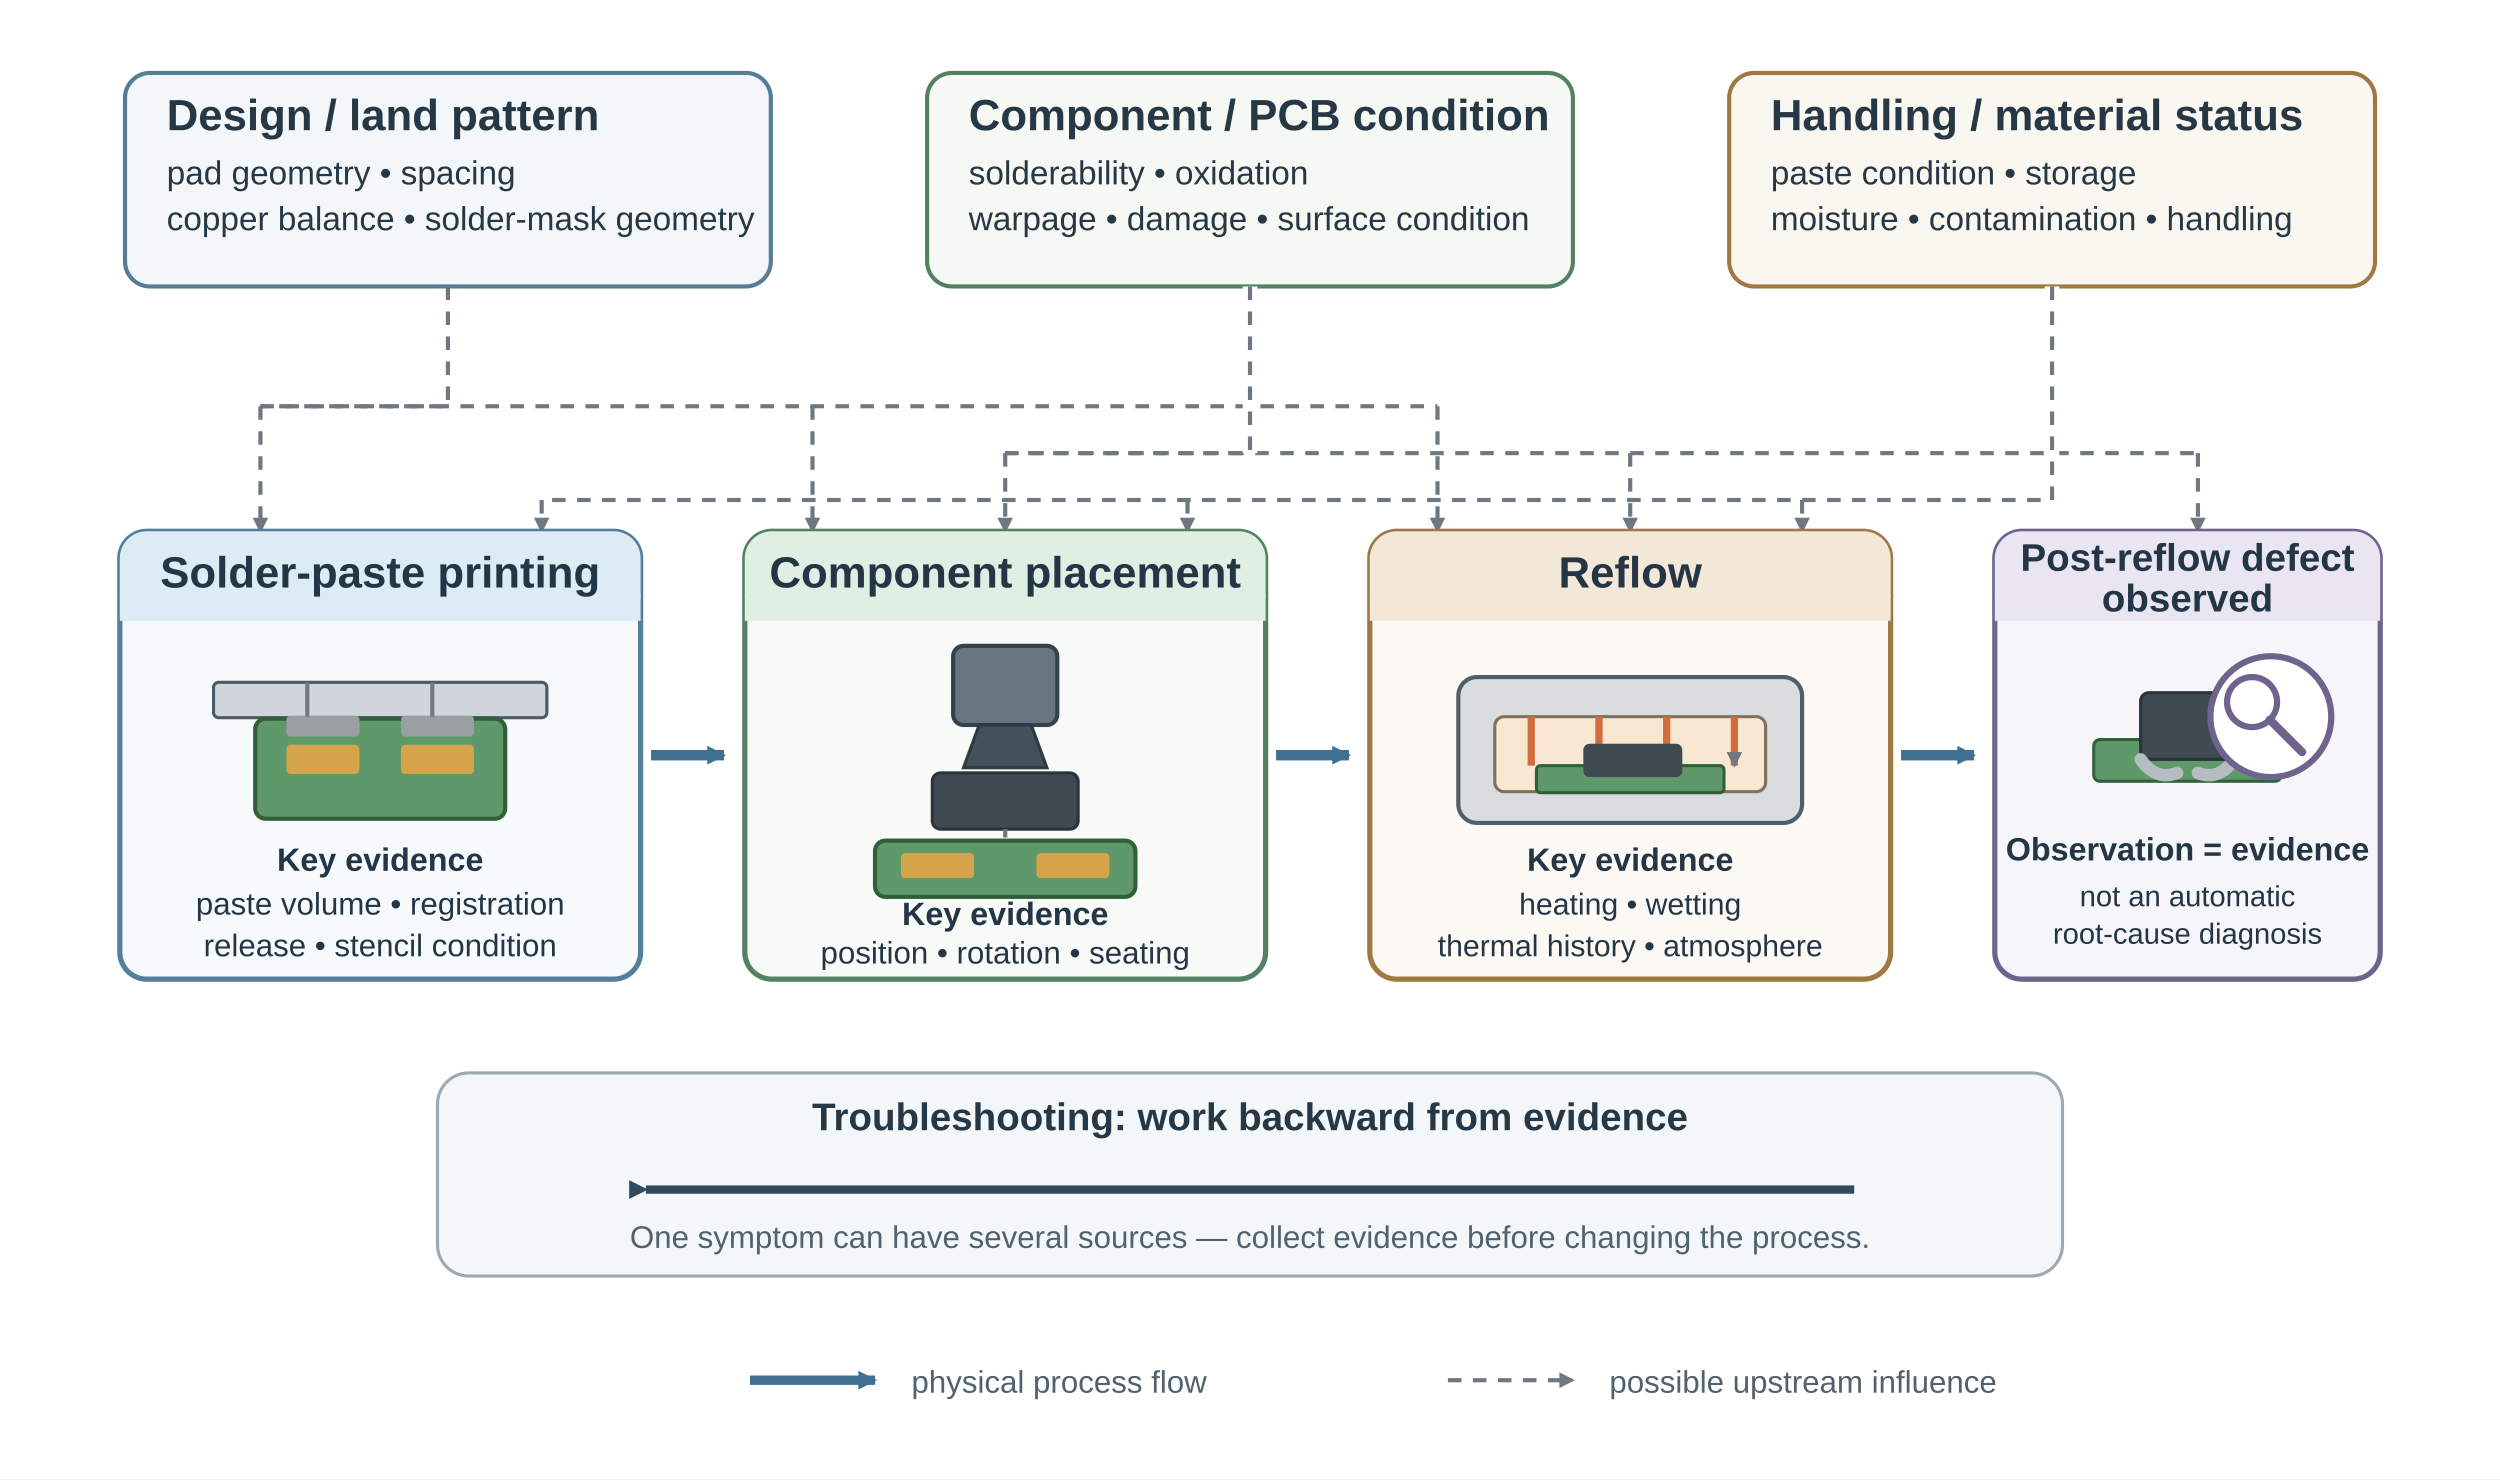
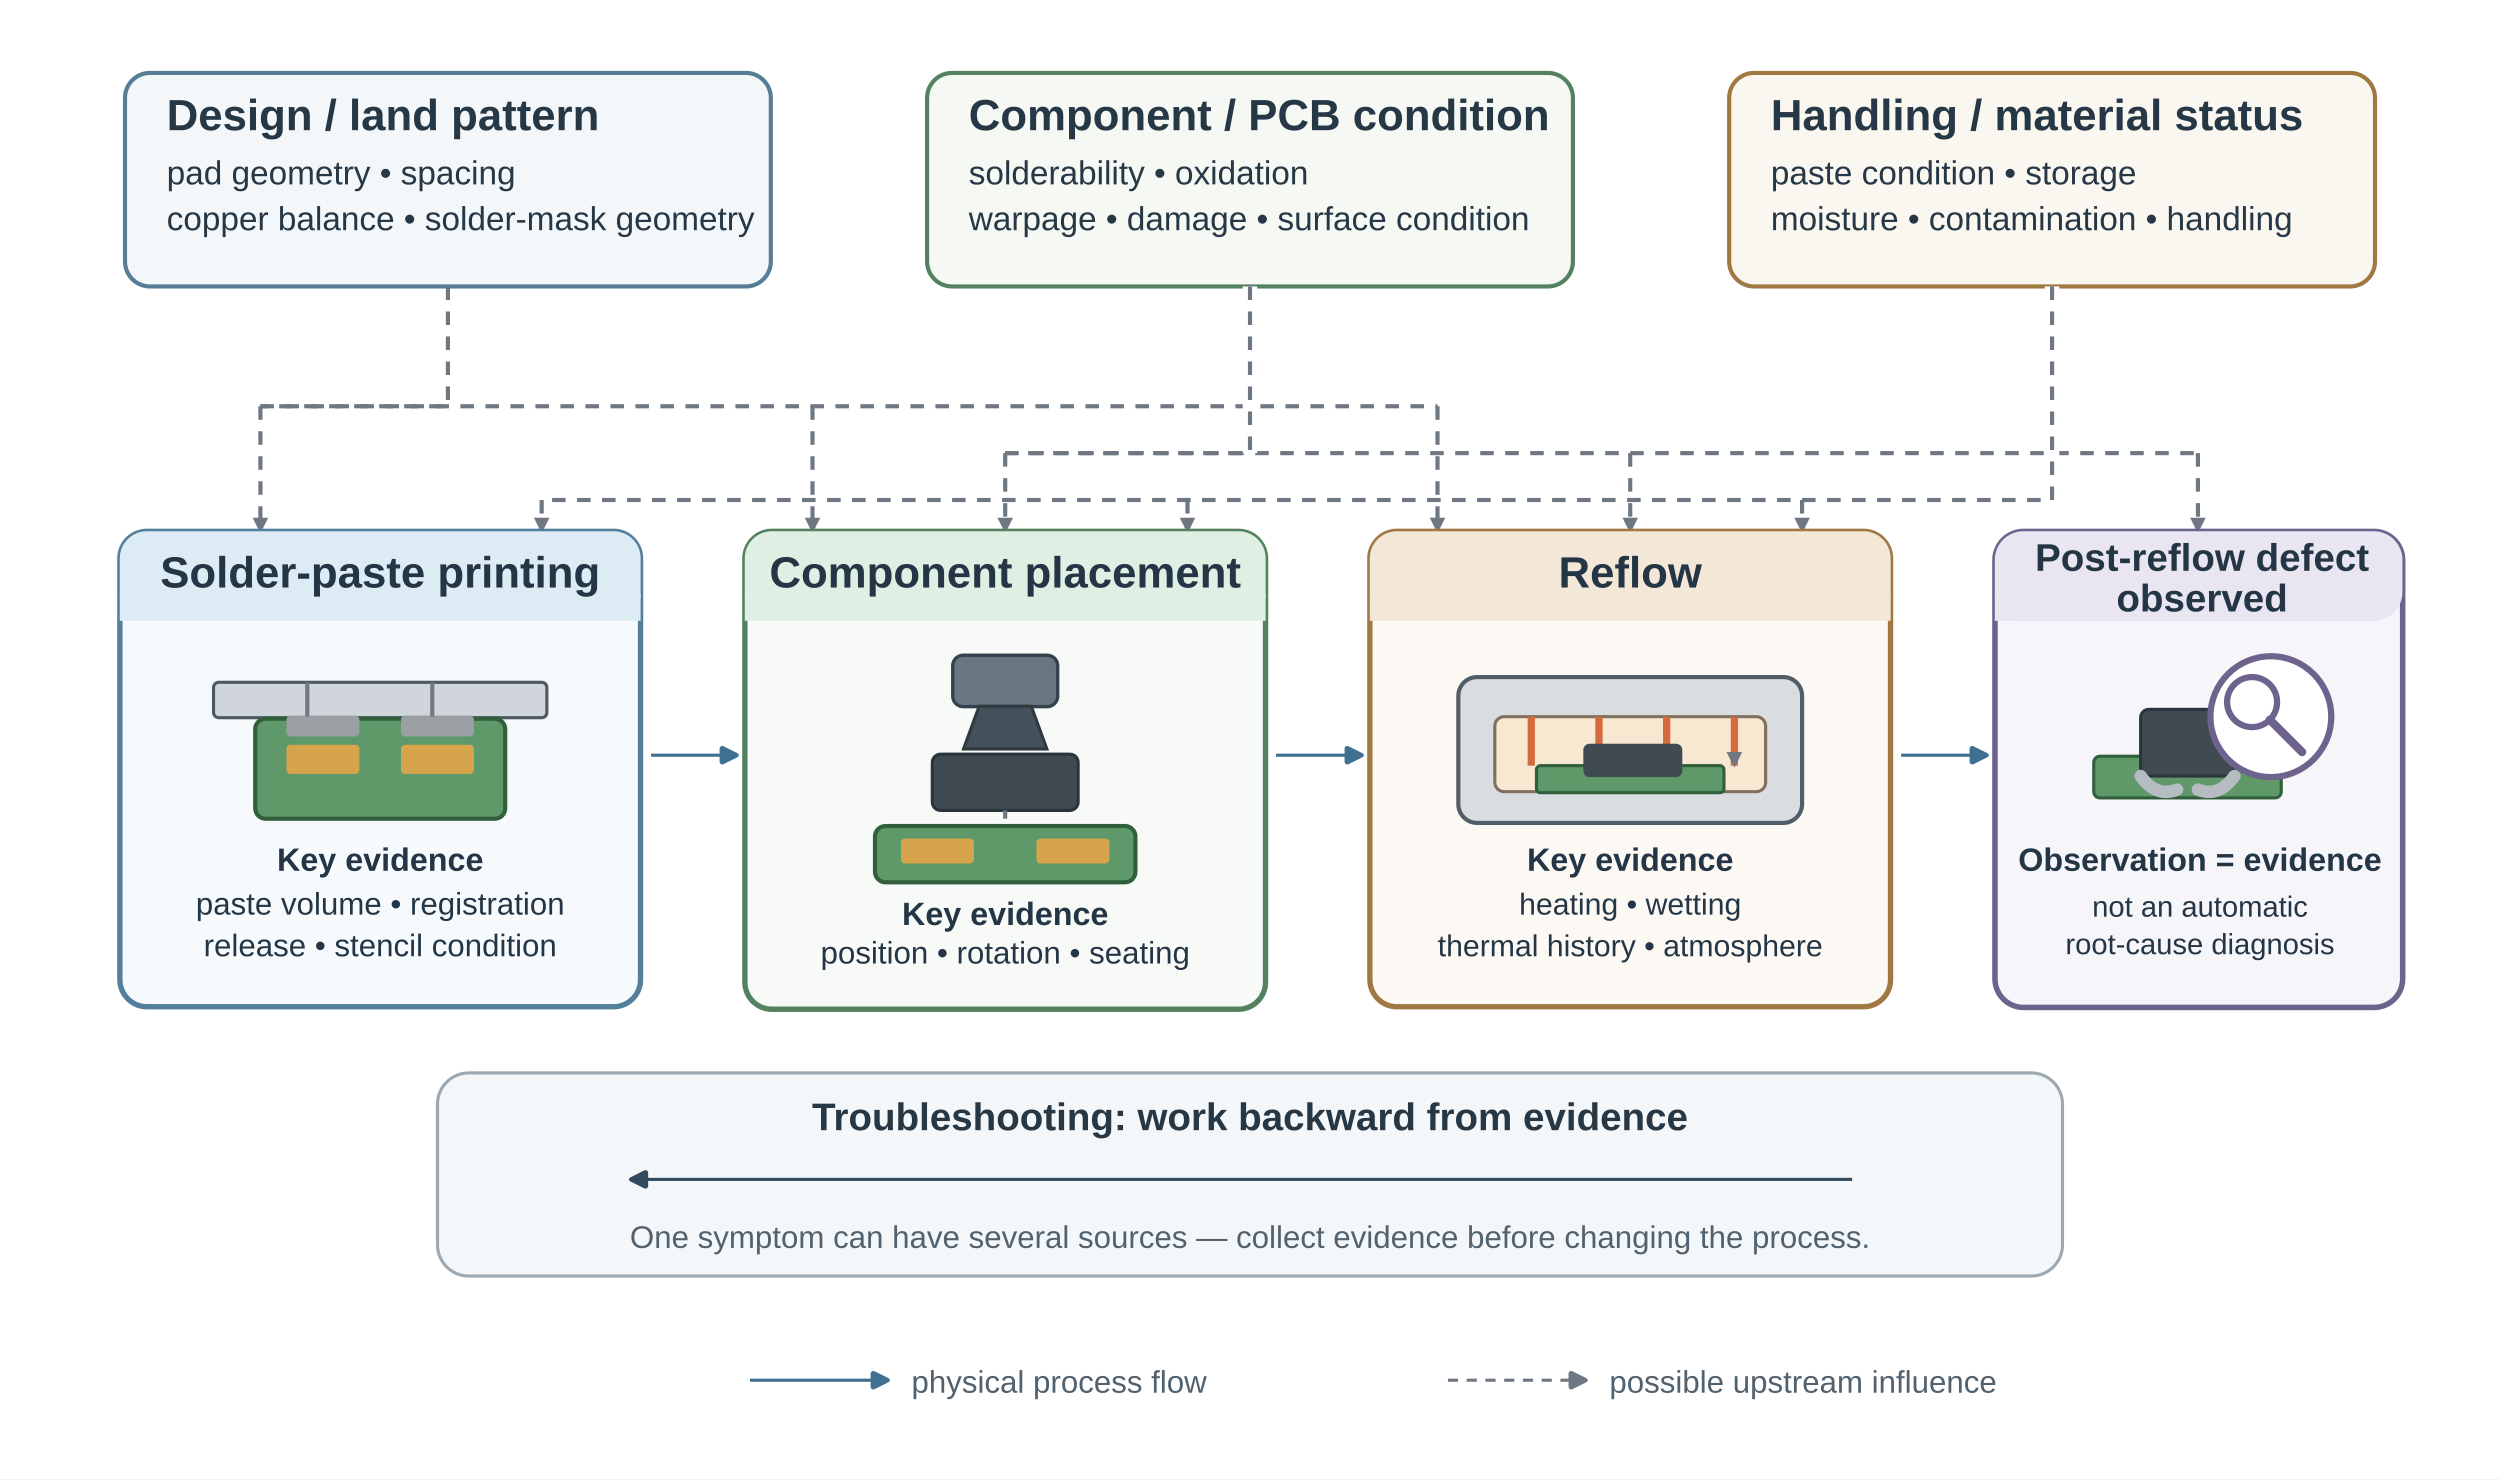
- <svg xmlns="http://www.w3.org/2000/svg" width="2400" height="1420" viewBox="0 0 2400 1420" preserveAspectRatio="xMidYMid meet">
-   <defs>
+ <svg xmlns="http://www.w3.org/2000/svg" width="2400" height="1420" viewBox="0 0 2400 1420" preserveAspectRatio="xMidYMid meet" version="1.1" id="svg68">
+   <defs id="defs3">
+     <marker style="overflow:visible" id="marker69" refX="0" refY="0" orient="auto-start-reverse" markerWidth="1" markerHeight="1" viewBox="0 0 1 1" preserveAspectRatio="xMidYMid">
+       <path transform="scale(0.7)" d="m -0.211,-4.106 6.422,3.211 a 1,1 90 0 1 0,1.789 L -0.211,4.106 A 1.236,1.236 31.717 0 1 -2,3 v -6 a 1.236,1.236 148.283 0 1 1.789,-1.106 z" style="fill:context-stroke;fill-rule:evenodd;stroke:none" id="path69" />
+     </marker>
+     <marker style="overflow:visible" id="marker68" refX="0" refY="0" orient="auto-start-reverse" markerWidth="1" markerHeight="1" viewBox="0 0 1 1" preserveAspectRatio="xMidYMid">
+       <path transform="scale(0.7)" d="m -0.211,-4.106 6.422,3.211 a 1,1 90 0 1 0,1.789 L -0.211,4.106 A 1.236,1.236 31.717 0 1 -2,3 v -6 a 1.236,1.236 148.283 0 1 1.789,-1.106 z" style="fill:context-stroke;fill-rule:evenodd;stroke:none" id="path68" />
+     </marker>
+     <marker style="overflow:visible" id="RoundedArrow" refX="0" refY="0" orient="auto-start-reverse" markerWidth="1" markerHeight="1" viewBox="0 0 1 1" preserveAspectRatio="xMidYMid">
+       <path transform="scale(0.7)" d="m -0.211,-4.106 6.422,3.211 a 1,1 90 0 1 0,1.789 L -0.211,4.106 A 1.236,1.236 31.717 0 1 -2,3 v -6 a 1.236,1.236 148.283 0 1 1.789,-1.106 z" style="fill:context-stroke;fill-rule:evenodd;stroke:none" id="path8" />
+     </marker>
    <marker id="flowArrow" markerWidth="18" markerHeight="18" refX="16" refY="9" orient="auto" markerUnits="userSpaceOnUse">
-       <path d="M0,0 L18,9 L0,18 Z" fill="#3f6f91" />
+       <path d="M0,0 L18,9 L0,18 Z" fill="#3f6f91" id="path1" />
    </marker>
    <marker id="influenceArrow" markerWidth="15" markerHeight="15" refX="13" refY="7.5" orient="auto" markerUnits="userSpaceOnUse">
-       <path d="M0,0 L15,7.5 L0,15 Z" fill="#6f7882" />
+       <path d="M0,0 L15,7.5 L0,15 Z" fill="#6f7882" id="path2" />
    </marker>
    <marker id="backArrow" markerWidth="18" markerHeight="18" refX="2" refY="9" orient="auto" markerUnits="userSpaceOnUse">
-       <path d="M18,0 L0,9 L18,18 Z" fill="#324a5f" />
+       <path d="M18,0 L0,9 L18,18 Z" fill="#324a5f" id="path3" />
    </marker>
  </defs>
-   <rect x="0" y="0" width="2400" height="1420" fill="#ffffff" />
-   <g font-family="Arial, Helvetica, sans-serif" fill="#263746">
-     <rect x="120" y="70" width="620" height="205" rx="24" fill="#f4f7f9" stroke="#557d96" stroke-width="4" />
-     <text x="160" y="125" font-size="42" font-weight="700">Design / land pattern</text>
-     <text x="160" y="177" font-size="32">pad geometry • spacing</text>
-     <text x="160" y="221" font-size="32">copper balance • solder-mask geometry</text>
-     <rect x="890" y="70" width="620" height="205" rx="24" fill="#f5f8f3" stroke="#548260" stroke-width="4" />
-     <text x="930" y="125" font-size="42" font-weight="700">Component / PCB condition</text>
-     <text x="930" y="177" font-size="32">solderability • oxidation</text>
-     <text x="930" y="221" font-size="32">warpage • damage • surface condition</text>
-     <rect x="1660" y="70" width="620" height="205" rx="24" fill="#faf7f1" stroke="#a07842" stroke-width="4" />
-     <text x="1700" y="125" font-size="42" font-weight="700">Handling / material status</text>
-     <text x="1700" y="177" font-size="32">paste condition • storage</text>
-     <text x="1700" y="221" font-size="32">moisture • contamination • handling</text>
+   <rect x="0" y="0" width="2400" height="1420" fill="#ffffff" id="rect3" />
+   <g font-family="Arial, Helvetica, sans-serif" fill="#263746" id="g12">
+     <rect x="120" y="70" width="620" height="205" rx="24" fill="#f4f7f9" stroke="#557d96" stroke-width="4" id="rect4" />
+     <text x="160" y="125" font-size="42" font-weight="700" id="text4">Design / land pattern</text>
+     <text x="160" y="177" font-size="32" id="text5">pad geometry • spacing</text>
+     <text x="160" y="221" font-size="32" id="text6">copper balance • solder-mask geometry</text>
+     <rect x="890" y="70" width="620" height="205" rx="24" fill="#f5f8f3" stroke="#548260" stroke-width="4" id="rect6" />
+     <text x="930" y="125" font-size="42" font-weight="700" id="text7">Component / PCB condition</text>
+     <text x="930" y="177" font-size="32" id="text8">solderability • oxidation</text>
+     <text x="930" y="221" font-size="32" id="text9">warpage • damage • surface condition</text>
+     <rect x="1660" y="70" width="620" height="205" rx="24" fill="#faf7f1" stroke="#a07842" stroke-width="4" id="rect9" />
+     <text x="1700" y="125" font-size="42" font-weight="700" id="text10">Handling / material status</text>
+     <text x="1700" y="177" font-size="32" id="text11">paste condition • storage</text>
+     <text x="1700" y="221" font-size="32" id="text12">moisture • contamination • handling</text>
  </g>
-   <g fill="none" stroke="#6f7882" stroke-width="4" stroke-dasharray="13 11">
-     <path d="M430 275 V390 H250" />
-     <path d="M250 390 H1380" />
-     <path d="M250 390 V510" marker-end="url(#influenceArrow)" />
-     <path d="M780 390 V510" marker-end="url(#influenceArrow)" />
-     <path d="M1380 390 V510" marker-end="url(#influenceArrow)" />
-     <path d="M1200 275 V435 H965" />
-     <path d="M965 435 H2110" />
-     <path d="M965 435 V510" marker-end="url(#influenceArrow)" />
-     <path d="M1565 435 V510" marker-end="url(#influenceArrow)" />
-     <path d="M2110 435 V510" marker-end="url(#influenceArrow)" />
-     <path d="M1970 275 V480 H520" />
-     <path d="M520 480 V510" marker-end="url(#influenceArrow)" />
-     <path d="M1140 480 V510" marker-end="url(#influenceArrow)" />
-     <path d="M1730 480 V510" marker-end="url(#influenceArrow)" />
+   <g fill="none" stroke="#6f7882" stroke-width="4" stroke-dasharray="13 11" id="g25">
+     <path d="M430 275 V390 H250" id="path12" />
+     <path d="M250 390 H1380" id="path13" />
+     <path d="M250 390 V510" marker-end="url(#influenceArrow)" id="path14" />
+     <path d="M780 390 V510" marker-end="url(#influenceArrow)" id="path15" />
+     <path d="M1380 390 V510" marker-end="url(#influenceArrow)" id="path16" />
+     <path d="M1200 275 V435 H965" id="path17" />
+     <path d="M965 435 H2110" id="path18" />
+     <path d="M965 435 V510" marker-end="url(#influenceArrow)" id="path19" />
+     <path d="M1565 435 V510" marker-end="url(#influenceArrow)" id="path20" />
+     <path d="M2110 435 V510" marker-end="url(#influenceArrow)" id="path21" />
+     <path d="M1970 275 V480 H520" id="path22" />
+     <path d="M520 480 V510" marker-end="url(#influenceArrow)" id="path23" />
+     <path d="M1140 480 V510" marker-end="url(#influenceArrow)" id="path24" />
+     <path d="M1730 480 V510" marker-end="url(#influenceArrow)" id="path25" />
  </g>
-   <g fill="none" stroke="#ffffff" stroke-width="14">
-     <path d="M1200 275 V435" />
-     <path d="M1970 275 V480" />
+   <g fill="none" stroke="#ffffff" stroke-width="14" id="g27">
+     <path d="M1200 275 V435" id="path26" />
+     <path d="M1970 275 V480" id="path27" />
  </g>
-   <g fill="none" stroke="#6f7882" stroke-width="4" stroke-dasharray="13 11">
-     <path d="M1200 275 V435" />
-     <path d="M1970 275 V480" />
+   <g fill="none" stroke="#6f7882" stroke-width="4" stroke-dasharray="13 11" id="g29">
+     <path d="M1200 275 V435" id="path28" />
+     <path d="M1970 275 V480" id="path29" />
  </g>
-   <g font-family="Arial, Helvetica, sans-serif" fill="#243646">
-     <rect x="115" y="510" width="500" height="430" rx="26" fill="#f6fafc" stroke="#537f9c" stroke-width="5" />
-     <rect x="115" y="510" width="500" height="86" rx="26" fill="#dcebf4" />
-     <rect x="115" y="570" width="500" height="26" fill="#dcebf4" />
-     <text x="365" y="564" text-anchor="middle" font-size="42" font-weight="700">Solder-paste printing</text>
-     <rect x="205" y="655" width="320" height="34" rx="5" fill="#cfd5da" stroke="#4c5963" stroke-width="3" />
-     <rect x="245" y="690" width="240" height="96" rx="10" fill="#5f996a" stroke="#315f3b" stroke-width="4" />
-     <rect x="275" y="715" width="70" height="28" rx="4" fill="#d6a44b" />
-     <rect x="385" y="715" width="70" height="28" rx="4" fill="#d6a44b" />
-     <rect x="275" y="687" width="70" height="20" rx="4" fill="#9a9fa4" />
-     <rect x="385" y="687" width="70" height="20" rx="4" fill="#9a9fa4" />
-     <path d="M295 655 V688 M415 655 V688" stroke="#707981" stroke-width="4" />
-     <text x="365" y="836" text-anchor="middle" font-size="31" font-weight="700">Key evidence</text>
-     <text x="365" y="878" text-anchor="middle" font-size="30">paste volume • registration</text>
-     <text x="365" y="918" text-anchor="middle" font-size="30">release • stencil condition</text>
-     <rect x="715" y="510" width="500" height="430" rx="26" fill="#f7faf7" stroke="#548260" stroke-width="5" />
-     <rect x="715" y="510" width="500" height="86" rx="26" fill="#e0efe3" />
-     <rect x="715" y="570" width="500" height="26" fill="#e0efe3" />
-     <text x="965" y="564" text-anchor="middle" font-size="42" font-weight="700">Component placement</text>
-     <rect x="915" y="620" width="100" height="76" rx="10" fill="#687681" stroke="#34424d" stroke-width="4" />
-     <path d="M940 696 L925 737 H1005 L990 696 Z" fill="#44515a" stroke="#2e3940" stroke-width="3" />
-     <rect x="895" y="742" width="140" height="54" rx="8" fill="#3f4a53" stroke="#29343c" stroke-width="3" />
-     <rect x="840" y="807" width="250" height="54" rx="10" fill="#5f996a" stroke="#315f3b" stroke-width="4" />
-     <rect x="865" y="819" width="70" height="24" rx="4" fill="#d6a44b" />
-     <rect x="995" y="819" width="70" height="24" rx="4" fill="#d6a44b" />
-     <path d="M965 796 V807" stroke="#6f7882" stroke-width="4" stroke-dasharray="8 8" />
-     <text x="965" y="888" text-anchor="middle" font-size="31" font-weight="700">Key evidence</text>
-     <text x="965" y="925" text-anchor="middle" font-size="30">position • rotation • seating</text>
-     <rect x="1315" y="510" width="500" height="430" rx="26" fill="#fcf8f4" stroke="#a07842" stroke-width="5" />
-     <rect x="1315" y="510" width="500" height="86" rx="26" fill="#f3e7d8" />
-     <rect x="1315" y="570" width="500" height="26" fill="#f3e7d8" />
-     <text x="1565" y="564" text-anchor="middle" font-size="42" font-weight="700">Reflow</text>
-     <rect x="1400" y="650" width="330" height="140" rx="18" fill="#d9dde0" stroke="#525e67" stroke-width="4" />
-     <rect x="1435" y="688" width="260" height="72" rx="9" fill="#f8e8d2" stroke="#7f705f" stroke-width="3" />
-     <path d="M1470 688 V735 M1535 688 V735 M1600 688 V735 M1665 688 V735" stroke="#d36b3f" stroke-width="7" marker-end="url(#influenceArrow)" />
-     <rect x="1475" y="735" width="180" height="26" rx="4" fill="#5f996a" stroke="#315f3b" stroke-width="3" />
-     <rect x="1520" y="714" width="95" height="32" rx="6" fill="#3f4a53" />
-     <text x="1565" y="836" text-anchor="middle" font-size="31" font-weight="700">Key evidence</text>
-     <text x="1565" y="878" text-anchor="middle" font-size="29">heating • wetting</text>
-     <text x="1565" y="918" text-anchor="middle" font-size="29">thermal history • atmosphere</text>
-     <rect x="1915" y="510" width="370" height="430" rx="26" fill="#f6f5f9" stroke="#6d638c" stroke-width="5" />
-     <rect x="1915" y="510" width="370" height="86" rx="26" fill="#e9e6f2" />
-     <rect x="1915" y="570" width="370" height="26" fill="#e9e6f2" />
-     <text x="2100" y="548" text-anchor="middle" font-size="37" font-weight="700">Post-reflow defect</text>
-     <text x="2100" y="587" text-anchor="middle" font-size="37" font-weight="700">observed</text>
-     <rect x="2010" y="710" width="180" height="40" rx="6" fill="#5f996a" stroke="#315f3b" stroke-width="3" />
-     <rect x="2055" y="665" width="90" height="64" rx="8" fill="#3f4a53" stroke="#29343c" stroke-width="3" />
-     <path d="M2055 729 Q2070 750 2090 742" fill="none" stroke="#b6bdc2" stroke-width="12" stroke-linecap="round" />
-     <path d="M2145 729 Q2130 750 2110 742" fill="none" stroke="#b6bdc2" stroke-width="12" stroke-linecap="round" />
-     <circle cx="2180" cy="688" r="58" fill="#ffffff" stroke="#6d638c" stroke-width="6" />
-     <circle cx="2162" cy="674" r="24" fill="none" stroke="#6d638c" stroke-width="6" />
-     <line x1="2179" y1="691" x2="2210" y2="722" stroke="#6d638c" stroke-width="8" stroke-linecap="round" />
-     <text x="2100" y="826" text-anchor="middle" font-size="31" font-weight="700">Observation = evidence</text>
-     <text x="2100" y="870" text-anchor="middle" font-size="28">not an automatic</text>
-     <text x="2100" y="906" text-anchor="middle" font-size="28">root-cause diagnosis</text>
-   </g>
-   <g fill="none" stroke="#3f6f91" stroke-width="10" marker-end="url(#flowArrow)">
-     <line x1="625" y1="725" x2="695" y2="725" />
-     <line x1="1225" y1="725" x2="1295" y2="725" />
-     <line x1="1825" y1="725" x2="1895" y2="725" />
-   </g>
-   <g font-family="Arial, Helvetica, sans-serif">
-     <rect x="420" y="1030" width="1560" height="195" rx="30" fill="#f4f7f9" stroke="#9ca9b3" stroke-width="3" />
-     <text x="1200" y="1085" text-anchor="middle" font-size="37" font-weight="700" fill="#263746">Troubleshooting: work backward from evidence</text>
-     <line x1="1780" y1="1142" x2="620" y2="1142" stroke="#324a5f" stroke-width="8" marker-end="url(#backArrow)" />
-     <text x="1200" y="1198" text-anchor="middle" font-size="30" fill="#51616e">One symptom can have several sources — collect evidence before changing the process.</text>
-   </g>
-   <g font-family="Arial, Helvetica, sans-serif" fill="#51616e">
-     <line x1="720" y1="1325" x2="840" y2="1325" stroke="#3f6f91" stroke-width="9" marker-end="url(#flowArrow)" />
-     <text x="875" y="1337" font-size="30">physical process flow</text>
-     <line x1="1390" y1="1325" x2="1510" y2="1325" stroke="#6f7882" stroke-width="4" stroke-dasharray="13 11" marker-end="url(#influenceArrow)" />
-     <text x="1545" y="1337" font-size="30">possible upstream influence</text>
-   </g>
+   <rect x="115.075" y="510.075" width="499.85" height="456.4" rx="25.992" fill="#f6fafc" stroke="#537f9c" stroke-width="5.15" id="rect29" style="font-family:Arial, Helvetica, sans-serif" />
+   <rect x="115" y="510" width="500" height="86" rx="26" fill="#dcebf4" id="rect30" style="font-family:Arial, Helvetica, sans-serif" />
+   <rect x="115" y="570" width="500" height="26" fill="#dcebf4" id="rect31" style="font-family:Arial, Helvetica, sans-serif" />
+   <text x="365" y="564" text-anchor="middle" font-size="42px" font-weight="700" id="text31" style="font-family:Arial, Helvetica, sans-serif;fill:#243646">Solder-paste printing</text>
+   <rect x="205" y="655" width="320" height="34" rx="5" fill="#cfd5da" stroke="#4c5963" stroke-width="3" id="rect32" style="font-family:Arial, Helvetica, sans-serif" />
+   <rect x="245" y="690" width="240" height="96" rx="10" fill="#5f996a" stroke="#315f3b" stroke-width="4" id="rect33" style="font-family:Arial, Helvetica, sans-serif" />
+   <rect x="275" y="715" width="70" height="28" rx="4" fill="#d6a44b" id="rect34" style="font-family:Arial, Helvetica, sans-serif" />
+   <rect x="385" y="715" width="70" height="28" rx="4" fill="#d6a44b" id="rect35" style="font-family:Arial, Helvetica, sans-serif" />
+   <rect x="275" y="687" width="70" height="20" rx="4" fill="#9a9fa4" id="rect36" style="font-family:Arial, Helvetica, sans-serif" />
+   <rect x="385" y="687" width="70" height="20" rx="4" fill="#9a9fa4" id="rect37" style="font-family:Arial, Helvetica, sans-serif" />
+   <path d="m 295,655 v 33 m 120,-33 v 33" stroke="#707981" stroke-width="4" id="path37" style="font-family:Arial, Helvetica, sans-serif;fill:#243646" />
+   <text x="365" y="836" text-anchor="middle" font-size="31px" font-weight="700" id="text37" style="font-family:Arial, Helvetica, sans-serif;fill:#243646">Key evidence</text>
+   <text x="365" y="878" text-anchor="middle" font-size="30px" id="text38" style="font-family:Arial, Helvetica, sans-serif;fill:#243646">paste volume • registration</text>
+   <text x="365" y="918" text-anchor="middle" font-size="30px" id="text39" style="font-family:Arial, Helvetica, sans-serif;fill:#243646">release • stencil condition</text>
+   <rect x="715.082" y="510.082" width="499.836" height="458.8" rx="25.991" fill="#f7faf7" stroke="#548260" stroke-width="5.164" id="rect39" style="font-family:Arial, Helvetica, sans-serif" />
+   <rect x="715" y="510" width="500" height="86" rx="26" fill="#e0efe3" id="rect40" style="font-family:Arial, Helvetica, sans-serif" />
+   <rect x="715" y="570" width="500" height="26" fill="#e0efe3" id="rect41" style="font-family:Arial, Helvetica, sans-serif" />
+   <text x="965" y="564" text-anchor="middle" font-size="42px" font-weight="700" id="text41" style="font-family:Arial, Helvetica, sans-serif;fill:#243646">Component placement</text>
+   <rect x="914.618" y="629.014" width="100.764" height="49.368" rx="10.076" fill="#687681" stroke="#34424d" stroke-width="3.236" id="rect42" style="font-family:Arial, Helvetica, sans-serif" />
+   <path d="m 940,678 -15,41 h 80 l -15,-41 z" fill="#44515a" stroke="#2e3940" stroke-width="3" id="path42" style="font-family:Arial, Helvetica, sans-serif" />
+   <rect x="895" y="724" width="140" height="54" rx="8" fill="#3f4a53" stroke="#29343c" stroke-width="3" id="rect43" style="font-family:Arial, Helvetica, sans-serif" />
+   <rect x="840" y="793" width="250" height="54" rx="10" fill="#5f996a" stroke="#315f3b" stroke-width="4" id="rect44" style="font-family:Arial, Helvetica, sans-serif" />
+   <rect x="865" y="805" width="70" height="24" rx="4" fill="#d6a44b" id="rect45" style="font-family:Arial, Helvetica, sans-serif" />
+   <rect x="995" y="805" width="70" height="24" rx="4" fill="#d6a44b" id="rect46" style="font-family:Arial, Helvetica, sans-serif" />
+   <path d="m 965,778 v 11" stroke="#6f7882" stroke-width="4" stroke-dasharray="8, 8" id="path46" style="font-family:Arial, Helvetica, sans-serif;fill:#243646" />
+   <text x="965" y="888" text-anchor="middle" font-size="31px" font-weight="700" id="text46" style="font-family:Arial, Helvetica, sans-serif;fill:#243646">Key evidence</text>
+   <text x="965" y="925" text-anchor="middle" font-size="30px" id="text47" style="font-family:Arial, Helvetica, sans-serif;fill:#243646">position • rotation • seating</text>
+   <rect x="1315.075" y="510.075" width="499.85" height="456.4" rx="25.992" fill="#fcf8f4" stroke="#a07842" stroke-width="5.15" id="rect47" style="font-family:Arial, Helvetica, sans-serif" />
+   <rect x="1315" y="510" width="500" height="86" rx="26" fill="#f3e7d8" id="rect48" style="font-family:Arial, Helvetica, sans-serif" />
+   <rect x="1315" y="570" width="500" height="26" fill="#f3e7d8" id="rect49" style="font-family:Arial, Helvetica, sans-serif" />
+   <text x="1565" y="564" text-anchor="middle" font-size="42px" font-weight="700" id="text49" style="font-family:Arial, Helvetica, sans-serif;fill:#243646">Reflow</text>
+   <rect x="1400" y="650" width="330" height="140" rx="18" fill="#d9dde0" stroke="#525e67" stroke-width="4" id="rect50" style="font-family:Arial, Helvetica, sans-serif" />
+   <rect x="1435" y="688" width="260" height="72" rx="9" fill="#f8e8d2" stroke="#7f705f" stroke-width="3" id="rect51" style="font-family:Arial, Helvetica, sans-serif" />
+   <path d="m 1470,688 v 47 m 65,-47 v 47 m 65,-47 v 47 m 65,-47 v 47" stroke="#d36b3f" stroke-width="7" marker-end="url(#influenceArrow)" id="path51" style="font-family:Arial, Helvetica, sans-serif;fill:#243646" />
+   <rect x="1475" y="735" width="180" height="26" rx="4" fill="#5f996a" stroke="#315f3b" stroke-width="3" id="rect52" style="font-family:Arial, Helvetica, sans-serif" />
+   <rect x="1520" y="714" width="95" height="32" rx="6" fill="#3f4a53" id="rect53" style="font-family:Arial, Helvetica, sans-serif" />
+   <text x="1565" y="836" text-anchor="middle" font-size="31px" font-weight="700" id="text53" style="font-family:Arial, Helvetica, sans-serif;fill:#243646">Key evidence</text>
+   <text x="1565" y="878" text-anchor="middle" font-size="29px" id="text54" style="font-family:Arial, Helvetica, sans-serif;fill:#243646">heating • wetting</text>
+   <text x="1565" y="918" text-anchor="middle" font-size="29px" id="text55" style="font-family:Arial, Helvetica, sans-serif;fill:#243646">thermal history • atmosphere</text>
+   <rect x="1915.151" y="510.151" width="391.421" height="457.006" rx="27.505" fill="#f6f5f9" stroke="#6d638c" stroke-width="5.302" id="rect55" style="font-family:Arial, Helvetica, sans-serif" />
+   <rect x="1915" y="510" width="391.334" height="86" rx="27.499" fill="#e9e6f2" id="rect56" style="font-family:Arial, Helvetica, sans-serif;stroke-width:1.028" />
+   <rect x="1915" y="570" width="370" height="26" fill="#e9e6f2" id="rect57" style="font-family:Arial, Helvetica, sans-serif" />
+   <text x="2114" y="548" text-anchor="middle" font-size="37px" font-weight="700" id="text57" style="font-family:Arial, Helvetica, sans-serif;fill:#243646">Post-reflow defect</text>
+   <text x="2114" y="587" text-anchor="middle" font-size="37px" font-weight="700" id="text58" style="font-family:Arial, Helvetica, sans-serif;fill:#243646">observed</text>
+   <rect x="2010" y="726" width="180" height="40" rx="6" fill="#5f996a" stroke="#315f3b" stroke-width="3" id="rect58" style="font-family:Arial, Helvetica, sans-serif" />
+   <rect x="2055" y="681" width="90" height="64" rx="8" fill="#3f4a53" stroke="#29343c" stroke-width="3" id="rect59" style="font-family:Arial, Helvetica, sans-serif" />
+   <path d="m 2055,745 q 15,21 35,13" fill="none" stroke="#b6bdc2" stroke-width="12" stroke-linecap="round" id="path59" style="font-family:Arial, Helvetica, sans-serif" />
+   <path d="m 2145,745 q -15,21 -35,13" fill="none" stroke="#b6bdc2" stroke-width="12" stroke-linecap="round" id="path60" style="font-family:Arial, Helvetica, sans-serif" />
+   <circle cx="2180" cy="688" r="58" fill="#ffffff" stroke="#6d638c" stroke-width="6" id="circle60" style="font-family:Arial, Helvetica, sans-serif" />
+   <circle cx="2162" cy="674" r="24" fill="none" stroke="#6d638c" stroke-width="6" id="circle61" style="font-family:Arial, Helvetica, sans-serif" />
+   <line x1="2179" y1="691" x2="2210" y2="722" stroke="#6d638c" stroke-width="8" stroke-linecap="round" id="line61" style="font-family:Arial, Helvetica, sans-serif;fill:#243646" />
+   <text x="2112" y="836" text-anchor="middle" font-size="31px" font-weight="700" id="text61" style="font-family:Arial, Helvetica, sans-serif;fill:#243646">Observation = evidence</text>
+   <text x="2112" y="880" text-anchor="middle" font-size="28px" id="text62" style="font-family:Arial, Helvetica, sans-serif;fill:#243646">not an automatic</text>
+   <text x="2112" y="916" text-anchor="middle" font-size="28px" id="text63" style="font-family:Arial, Helvetica, sans-serif;fill:#243646">root-cause diagnosis</text>
+   <line x1="625" y1="725" x2="695" y2="725" id="line63" style="fill:none;stroke:#3f6f91;stroke-width:3;marker-end:url(#RoundedArrow);stroke-dasharray:none" />
+   <line x1="1225" y1="725" x2="1295" y2="725" id="line64" style="fill:none;stroke:#3f6f91;stroke-width:3;marker-end:url(#marker68);stroke-dasharray:none" />
+   <line x1="1825" y1="725" x2="1895" y2="725" id="line65" style="fill:none;stroke:#3f6f91;stroke-width:3;marker-end:url(#marker68);stroke-dasharray:none" />
+   <rect x="420" y="1030" width="1560" height="195" rx="30" fill="#f4f7f9" stroke="#9ca9b3" stroke-width="3" id="rect65" style="font-family:Arial, Helvetica, sans-serif" />
+   <text x="1200" y="1085" text-anchor="middle" font-size="37px" font-weight="700" fill="#263746" id="text65" style="font-family:Arial, Helvetica, sans-serif">Troubleshooting: work backward from evidence</text>
+   <line x1="1778.043" y1="1132.216" x2="618.043" y2="1132.216" stroke="#324a5f" stroke-width="8" marker-end="url(#backArrow)" id="line66" style="font-family:Arial, Helvetica, sans-serif;stroke-width:3;stroke-dasharray:none;marker-end:url(#marker69)" />
+   <text x="1200" y="1198" text-anchor="middle" font-size="30px" fill="#51616e" id="text66" style="font-family:Arial, Helvetica, sans-serif">One symptom can have several sources — collect evidence before changing the process.</text>
+   <line x1="720" y1="1325" x2="840" y2="1325" stroke="#3f6f91" stroke-width="9" marker-end="url(#flowArrow)" id="line67" style="font-family:Arial, Helvetica, sans-serif;fill:#51616e;marker-end:url(#marker68);stroke-width:3;stroke-dasharray:none" />
+   <text x="875" y="1337" font-size="30px" id="text67" style="font-family:Arial, Helvetica, sans-serif;fill:#51616e">physical process flow</text>
+   <line x1="1390" y1="1325" x2="1510" y2="1325" stroke="#6f7882" stroke-width="4" stroke-dasharray="13, 11" marker-end="url(#influenceArrow)" id="line68" style="font-family:Arial, Helvetica, sans-serif;fill:#51616e;marker-end:url(#marker69);stroke-width:3;stroke-dasharray:9.75,8.25;stroke-dashoffset:0" />
+   <text x="1545" y="1337" font-size="30px" id="text68" style="font-family:Arial, Helvetica, sans-serif;fill:#51616e">possible upstream influence</text>
</svg>
